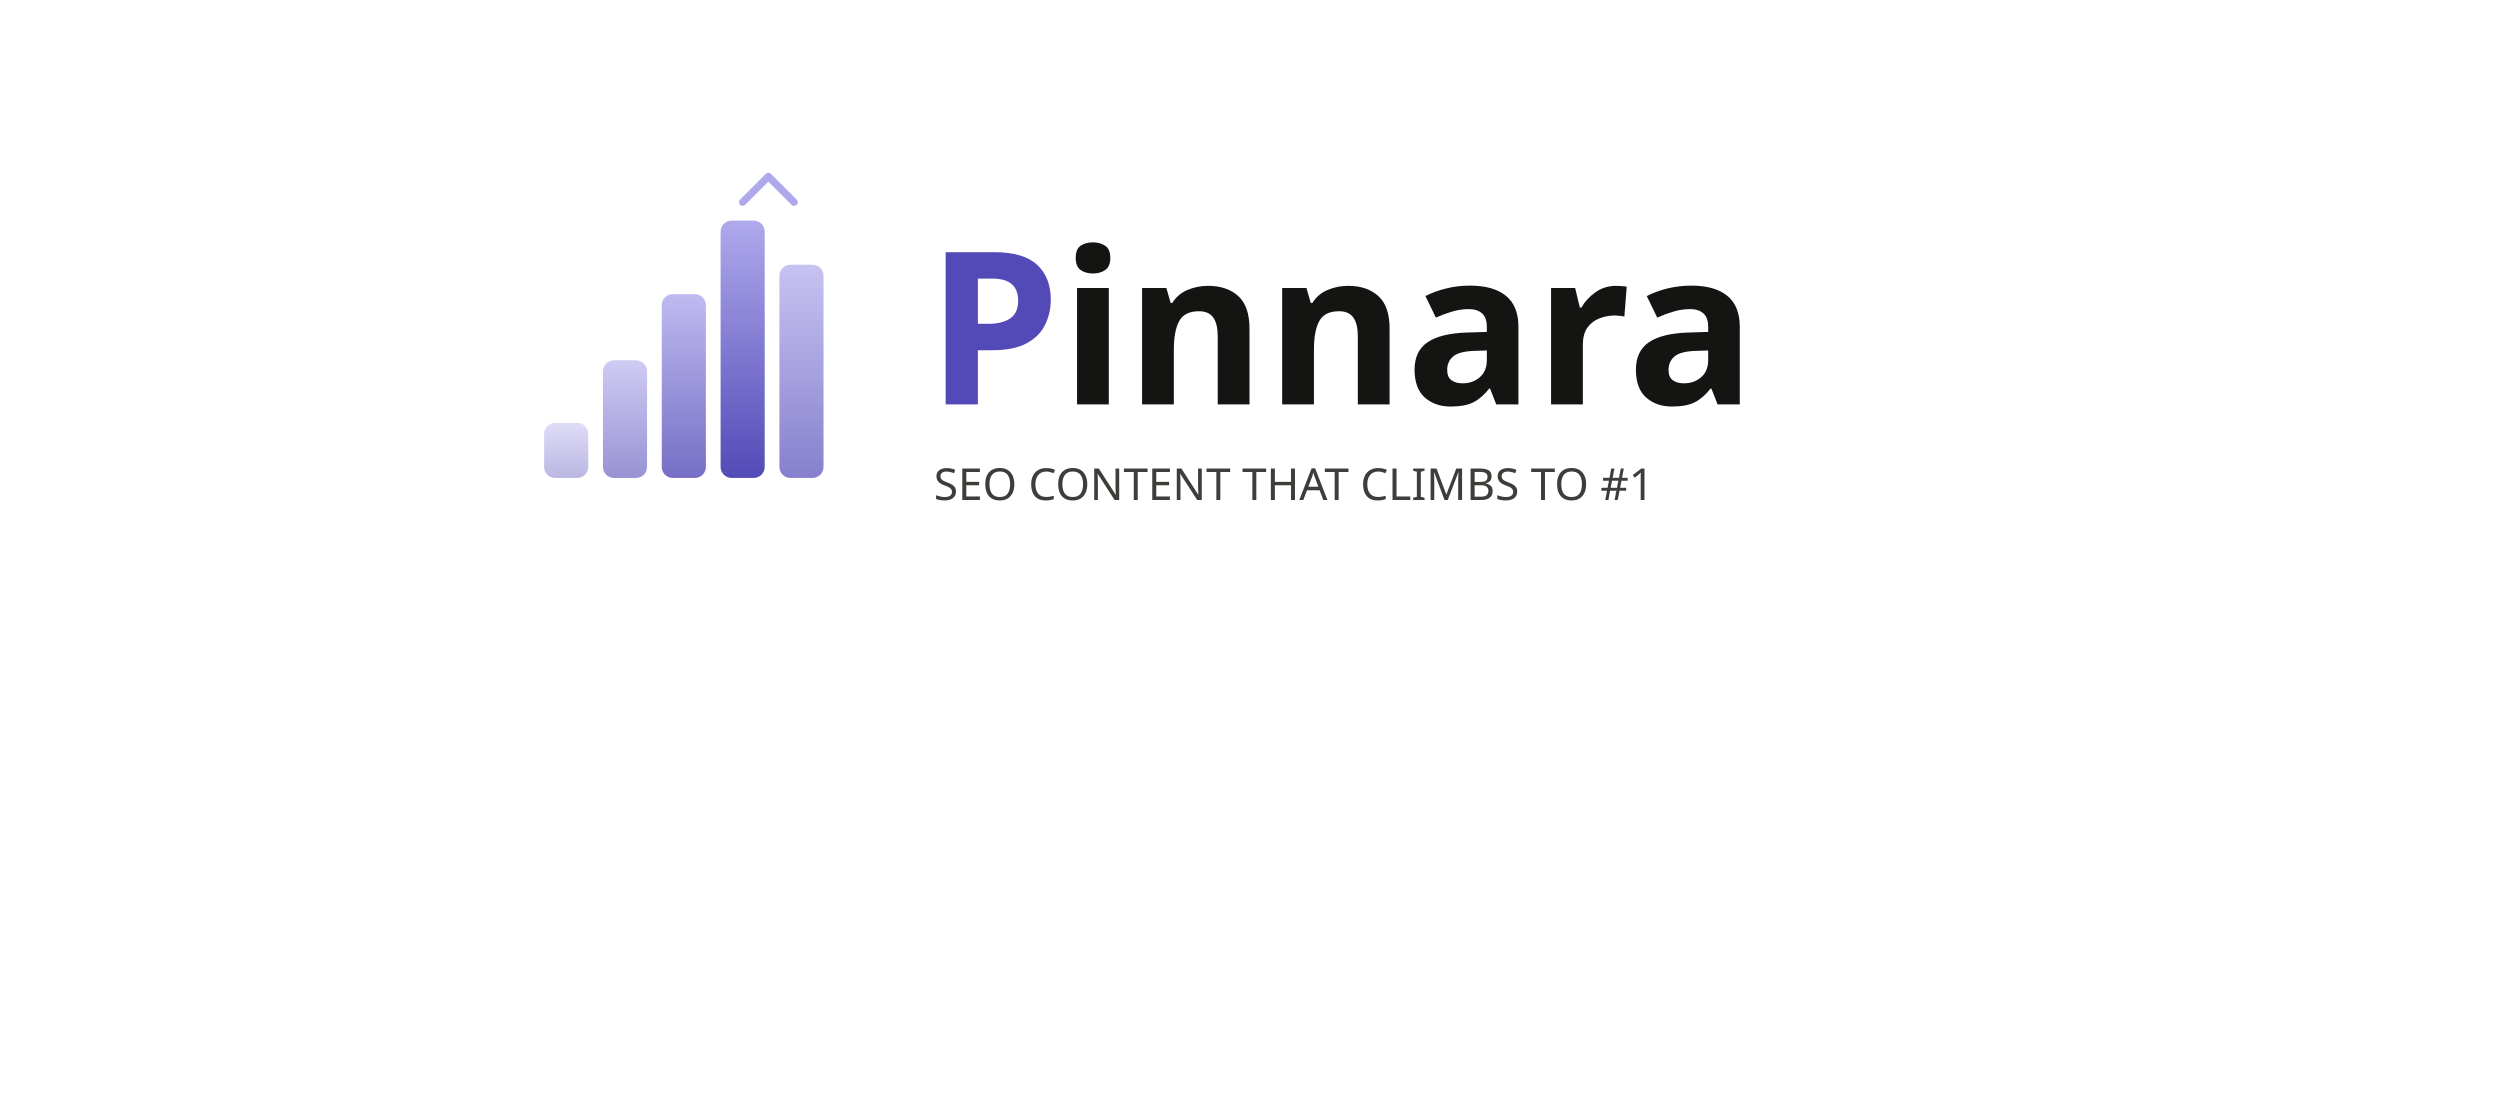
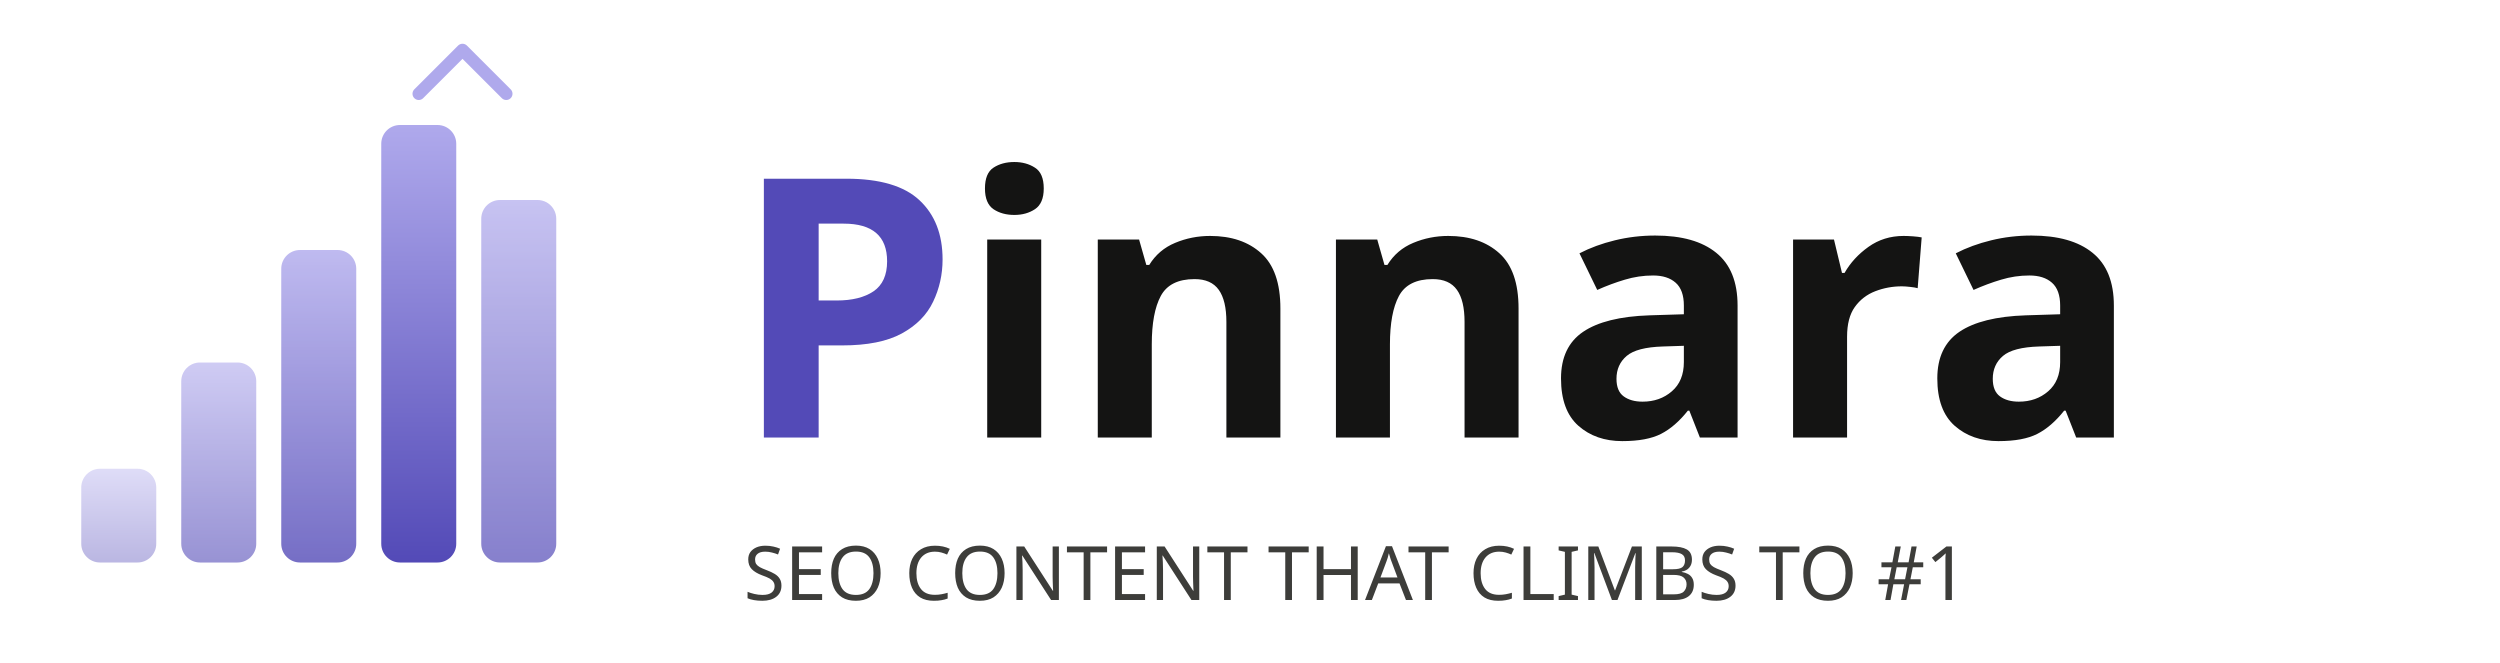
- <svg xmlns="http://www.w3.org/2000/svg" width="100%" viewBox="0 0 680 300">
+ <svg xmlns="http://www.w3.org/2000/svg" viewBox="135 40 400 106">
  <defs>
    <linearGradient id="g5a" x1="0" y1="1" x2="0" y2="0">
      <stop offset="0%" stop-color="#534AB7" />
      <stop offset="100%" stop-color="#AFA9EC" />
    </linearGradient>
    <linearGradient id="g5b" x1="0" y1="0" x2="1" y2="0">
      <stop offset="0%" stop-color="#534AB7" stop-opacity="0" />
      <stop offset="50%" stop-color="#534AB7" />
      <stop offset="100%" stop-color="#1D9E75" />
    </linearGradient>
  </defs>
  <rect x="148" y="115" width="12" height="15" rx="3" fill="url(#g5a)" opacity="0.4" style="stroke:none;color:rgb(0, 0, 0);stroke-width:1px;stroke-linecap:butt;stroke-linejoin:miter;opacity:0.4;font-family:&quot;Anthropic Sans&quot;, -apple-system, &quot;system-ui&quot;, &quot;Segoe UI&quot;, sans-serif;font-size:16px;font-weight:400;text-anchor:start;dominant-baseline:auto" />
  <rect x="164" y="98" width="12" height="32" rx="3" fill="url(#g5a)" opacity="0.6" style="stroke:none;color:rgb(0, 0, 0);stroke-width:1px;stroke-linecap:butt;stroke-linejoin:miter;opacity:0.6;font-family:&quot;Anthropic Sans&quot;, -apple-system, &quot;system-ui&quot;, &quot;Segoe UI&quot;, sans-serif;font-size:16px;font-weight:400;text-anchor:start;dominant-baseline:auto" />
  <rect x="180" y="80" width="12" height="50" rx="3" fill="url(#g5a)" opacity="0.8" style="stroke:none;color:rgb(0, 0, 0);stroke-width:1px;stroke-linecap:butt;stroke-linejoin:miter;opacity:0.8;font-family:&quot;Anthropic Sans&quot;, -apple-system, &quot;system-ui&quot;, &quot;Segoe UI&quot;, sans-serif;font-size:16px;font-weight:400;text-anchor:start;dominant-baseline:auto" />
  <rect x="196" y="60" width="12" height="70" rx="3" fill="url(#g5a)" style="stroke:none;color:rgb(0, 0, 0);stroke-width:1px;stroke-linecap:butt;stroke-linejoin:miter;opacity:1;font-family:&quot;Anthropic Sans&quot;, -apple-system, &quot;system-ui&quot;, &quot;Segoe UI&quot;, sans-serif;font-size:16px;font-weight:400;text-anchor:start;dominant-baseline:auto" />
  <rect x="212" y="72" width="12" height="58" rx="3" fill="url(#g5a)" opacity="0.7" style="stroke:none;color:rgb(0, 0, 0);stroke-width:1px;stroke-linecap:butt;stroke-linejoin:miter;opacity:0.7;font-family:&quot;Anthropic Sans&quot;, -apple-system, &quot;system-ui&quot;, &quot;Segoe UI&quot;, sans-serif;font-size:16px;font-weight:400;text-anchor:start;dominant-baseline:auto" />
  <polyline points="202,55 209,48 216,55" fill="none" stroke="#AFA9EC" stroke-width="2" stroke-linecap="round" stroke-linejoin="round" style="fill:none;stroke:rgb(175, 169, 236);color:rgb(0, 0, 0);stroke-width:2px;stroke-linecap:round;stroke-linejoin:round;opacity:1;font-family:&quot;Anthropic Sans&quot;, -apple-system, &quot;system-ui&quot;, &quot;Segoe UI&quot;, sans-serif;font-size:16px;font-weight:400;text-anchor:start;dominant-baseline:auto" />
  <line x1="140" y1="133" x2="232" y2="133" stroke="url(#g5b)" stroke-width="1.2" style="fill:rgb(0, 0, 0);color:rgb(0, 0, 0);stroke-width:1.2px;stroke-linecap:butt;stroke-linejoin:miter;opacity:1;font-family:&quot;Anthropic Sans&quot;, -apple-system, &quot;system-ui&quot;, &quot;Segoe UI&quot;, sans-serif;font-size:16px;font-weight:400;text-anchor:start;dominant-baseline:auto" />
  <text x="252" y="110" style="fill:rgb(20, 20, 19);stroke:none;color:rgb(0, 0, 0);stroke-width:1px;stroke-linecap:butt;stroke-linejoin:miter;opacity:1;font-family:&quot;Plus Jakarta Sans&quot;, sans-serif;font-size:58px;font-weight:800;text-anchor:start;dominant-baseline:auto">
    <tspan style="fill:rgb(83, 74, 183);stroke:none;color:rgb(0, 0, 0);stroke-width:1px;stroke-linecap:butt;stroke-linejoin:miter;opacity:1;font-family:&quot;Plus Jakarta Sans&quot;, sans-serif;font-size:58px;font-weight:800;text-anchor:start;dominant-baseline:auto">P</tspan>innara
  </text>
  <text x="254" y="136" style="fill:rgb(61, 61, 58);stroke:none;color:rgb(0, 0, 0);stroke-width:1px;stroke-linecap:butt;stroke-linejoin:miter;opacity:1;font-family:&quot;Plus Jakarta Sans&quot;, sans-serif;font-size:12px;font-weight:300;text-anchor:start;dominant-baseline:auto">SEO CONTENT THAT CLIMBS TO #1</text>
</svg>
